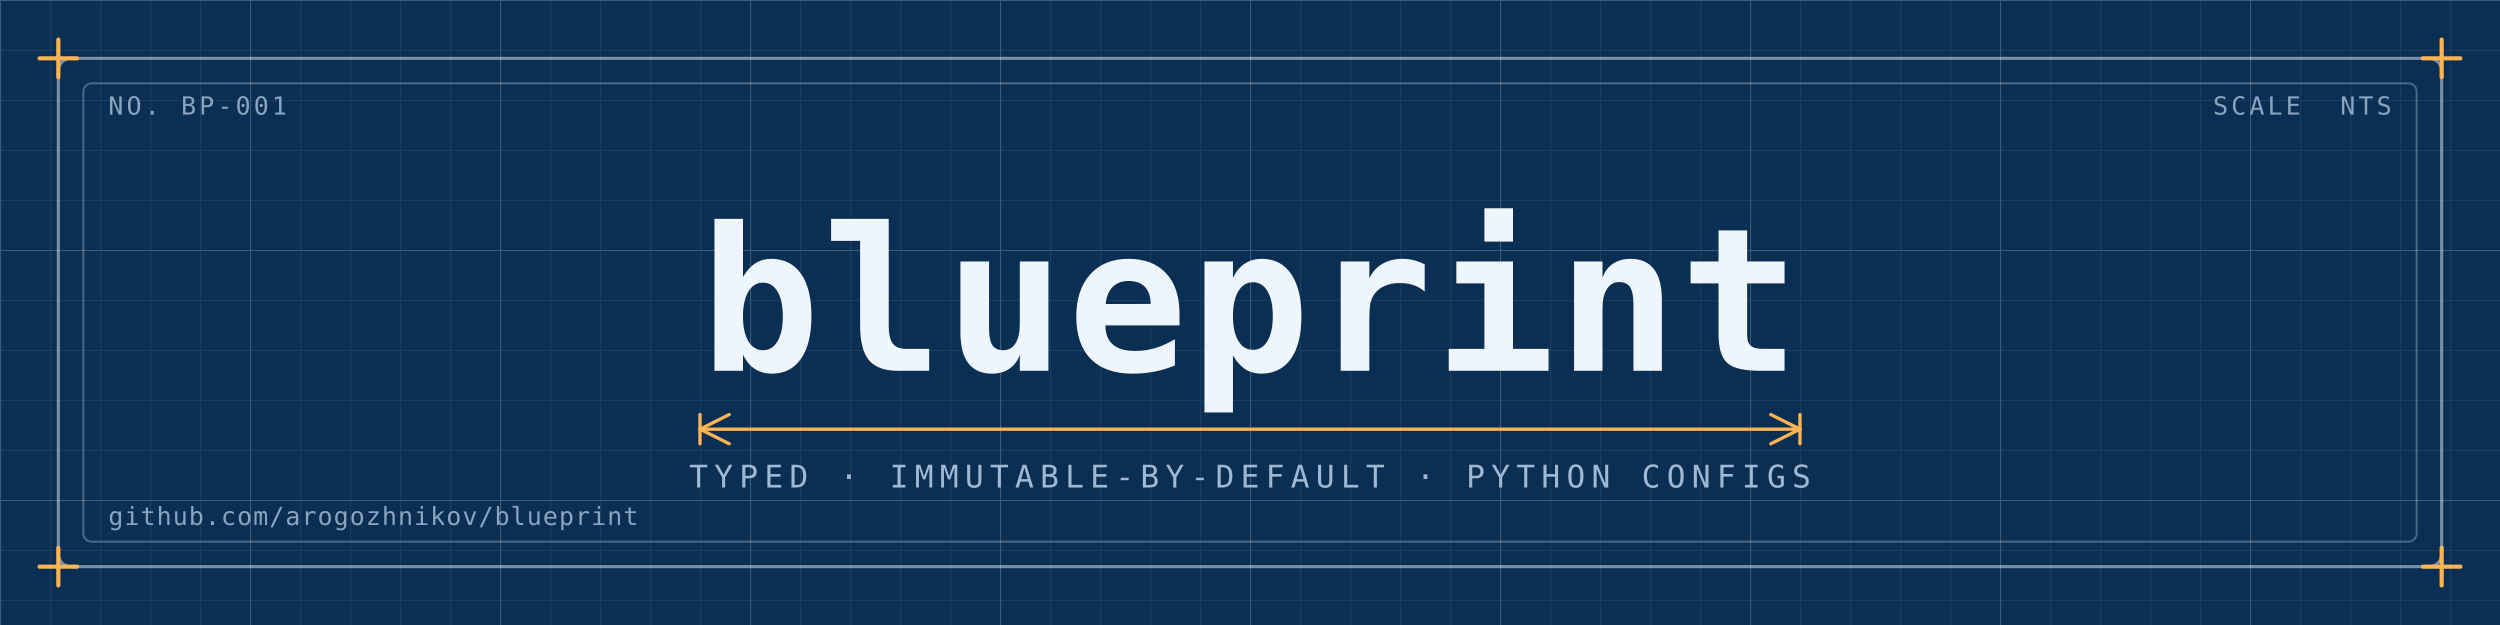
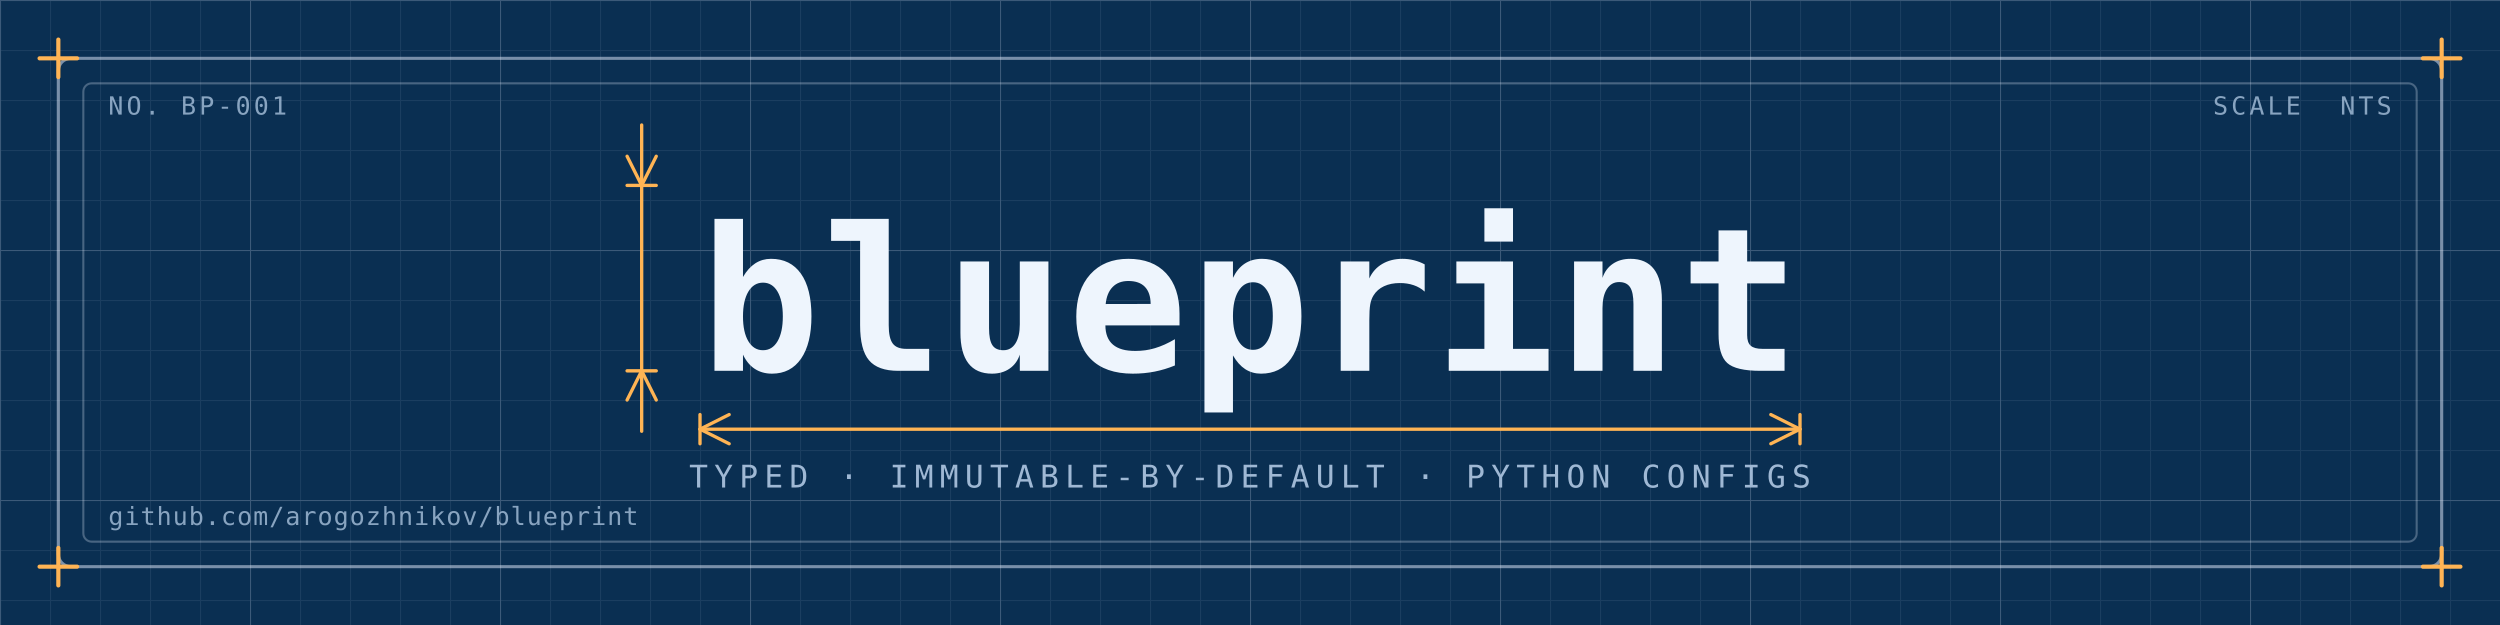
<svg xmlns="http://www.w3.org/2000/svg" viewBox="0 0 1200 300" width="1200" height="300">
  <defs>
    <pattern id="gridSmall" width="24" height="24" patternUnits="userSpaceOnUse">
      <path d="M24 0H0V24" fill="none" stroke="#e8f1ff" stroke-width="1" stroke-opacity="0.08" />
    </pattern>
    <pattern id="gridLarge" width="120" height="120" patternUnits="userSpaceOnUse">
      <path d="M120 0H0V120" fill="none" stroke="#e8f1ff" stroke-width="1" stroke-opacity="0.16" />
    </pattern>
    <g id="cross">
      <line x1="-9" y1="0" x2="9" y2="0" stroke="#ffb454" stroke-width="2" stroke-linecap="round" />
      <line x1="0" y1="-9" x2="0" y2="9" stroke="#ffb454" stroke-width="2" stroke-linecap="round" />
    </g>
  </defs>
  <rect x="0" y="0" width="1200" height="300" fill="#0a2f52" />
  <rect x="0" y="0" width="1200" height="300" fill="url(#gridSmall)" />
  <rect x="0" y="0" width="1200" height="300" fill="url(#gridLarge)" />
  <rect x="28" y="28" width="1144" height="244" rx="6" fill="none" stroke="#e8f1ff" stroke-width="1.5" stroke-opacity="0.5" />
  <rect x="40" y="40" width="1120" height="220" rx="4" fill="none" stroke="#e8f1ff" stroke-width="1" stroke-opacity="0.28" />
  <use href="#cross" transform="translate(28,28)" />
  <use href="#cross" transform="translate(1172,28)" />
  <use href="#cross" transform="translate(28,272)" />
  <use href="#cross" transform="translate(1172,272)" />
  <text x="52" y="55" font-family="ui-monospace, 'SF Mono', 'Cascadia Mono', 'JetBrains Mono', Consolas, monospace" font-size="12" letter-spacing="1.5" fill="#9fb8d4" fill-opacity="0.85">NO. BP-001</text>
  <text x="1148" y="55" text-anchor="end" font-family="ui-monospace, 'SF Mono', 'Cascadia Mono', 'JetBrains Mono', Consolas, monospace" font-size="12" letter-spacing="1.5" fill="#9fb8d4" fill-opacity="0.85">SCALE  NTS</text>
  <text x="52" y="252" font-family="ui-monospace, 'SF Mono', 'Cascadia Mono', 'JetBrains Mono', Consolas, monospace" font-size="12" letter-spacing="0.5" fill="#9fb8d4" fill-opacity="0.85">github.com/arogozhnikov/blueprint</text>
  <text x="600" y="178" text-anchor="middle" font-family="ui-monospace, 'SF Mono', 'Cascadia Mono', 'JetBrains Mono', Consolas, monospace" font-size="96" font-weight="700" letter-spacing="1" fill="#eef5fd">blueprint</text>
  <g stroke="#ffb454" stroke-width="1.6" fill="none" stroke-linecap="round">
    <line x1="336" y1="206" x2="864" y2="206" />
    <line x1="336" y1="199" x2="336" y2="213" />
    <line x1="864" y1="199" x2="864" y2="213" />
    <path d="M336,206 l14,-7 M336,206 l14,7" />
    <path d="M864,206 l-14,-7 M864,206 l-14,7" />
  </g>
+   <g stroke="#ffb454" stroke-width="1.6" fill="none" stroke-linecap="round">
+     <line x1="308" y1="60" x2="308" y2="207" />
+     <line x1="301" y1="89" x2="315" y2="89" />
+     <line x1="301" y1="178" x2="315" y2="178" />
+     <path d="M308,89 l-7,-14 M308,89 l7,-14" />
+     <path d="M308,178 l-7,14 M308,178 l7,14" />
+   </g>
  <text x="600" y="234" text-anchor="middle" font-family="ui-monospace, 'SF Mono', 'Cascadia Mono', 'JetBrains Mono', Consolas, monospace" font-size="15" letter-spacing="3" fill="#9fb8d4">TYPED · IMMUTABLE-BY-DEFAULT · PYTHON CONFIGS</text>
</svg>
